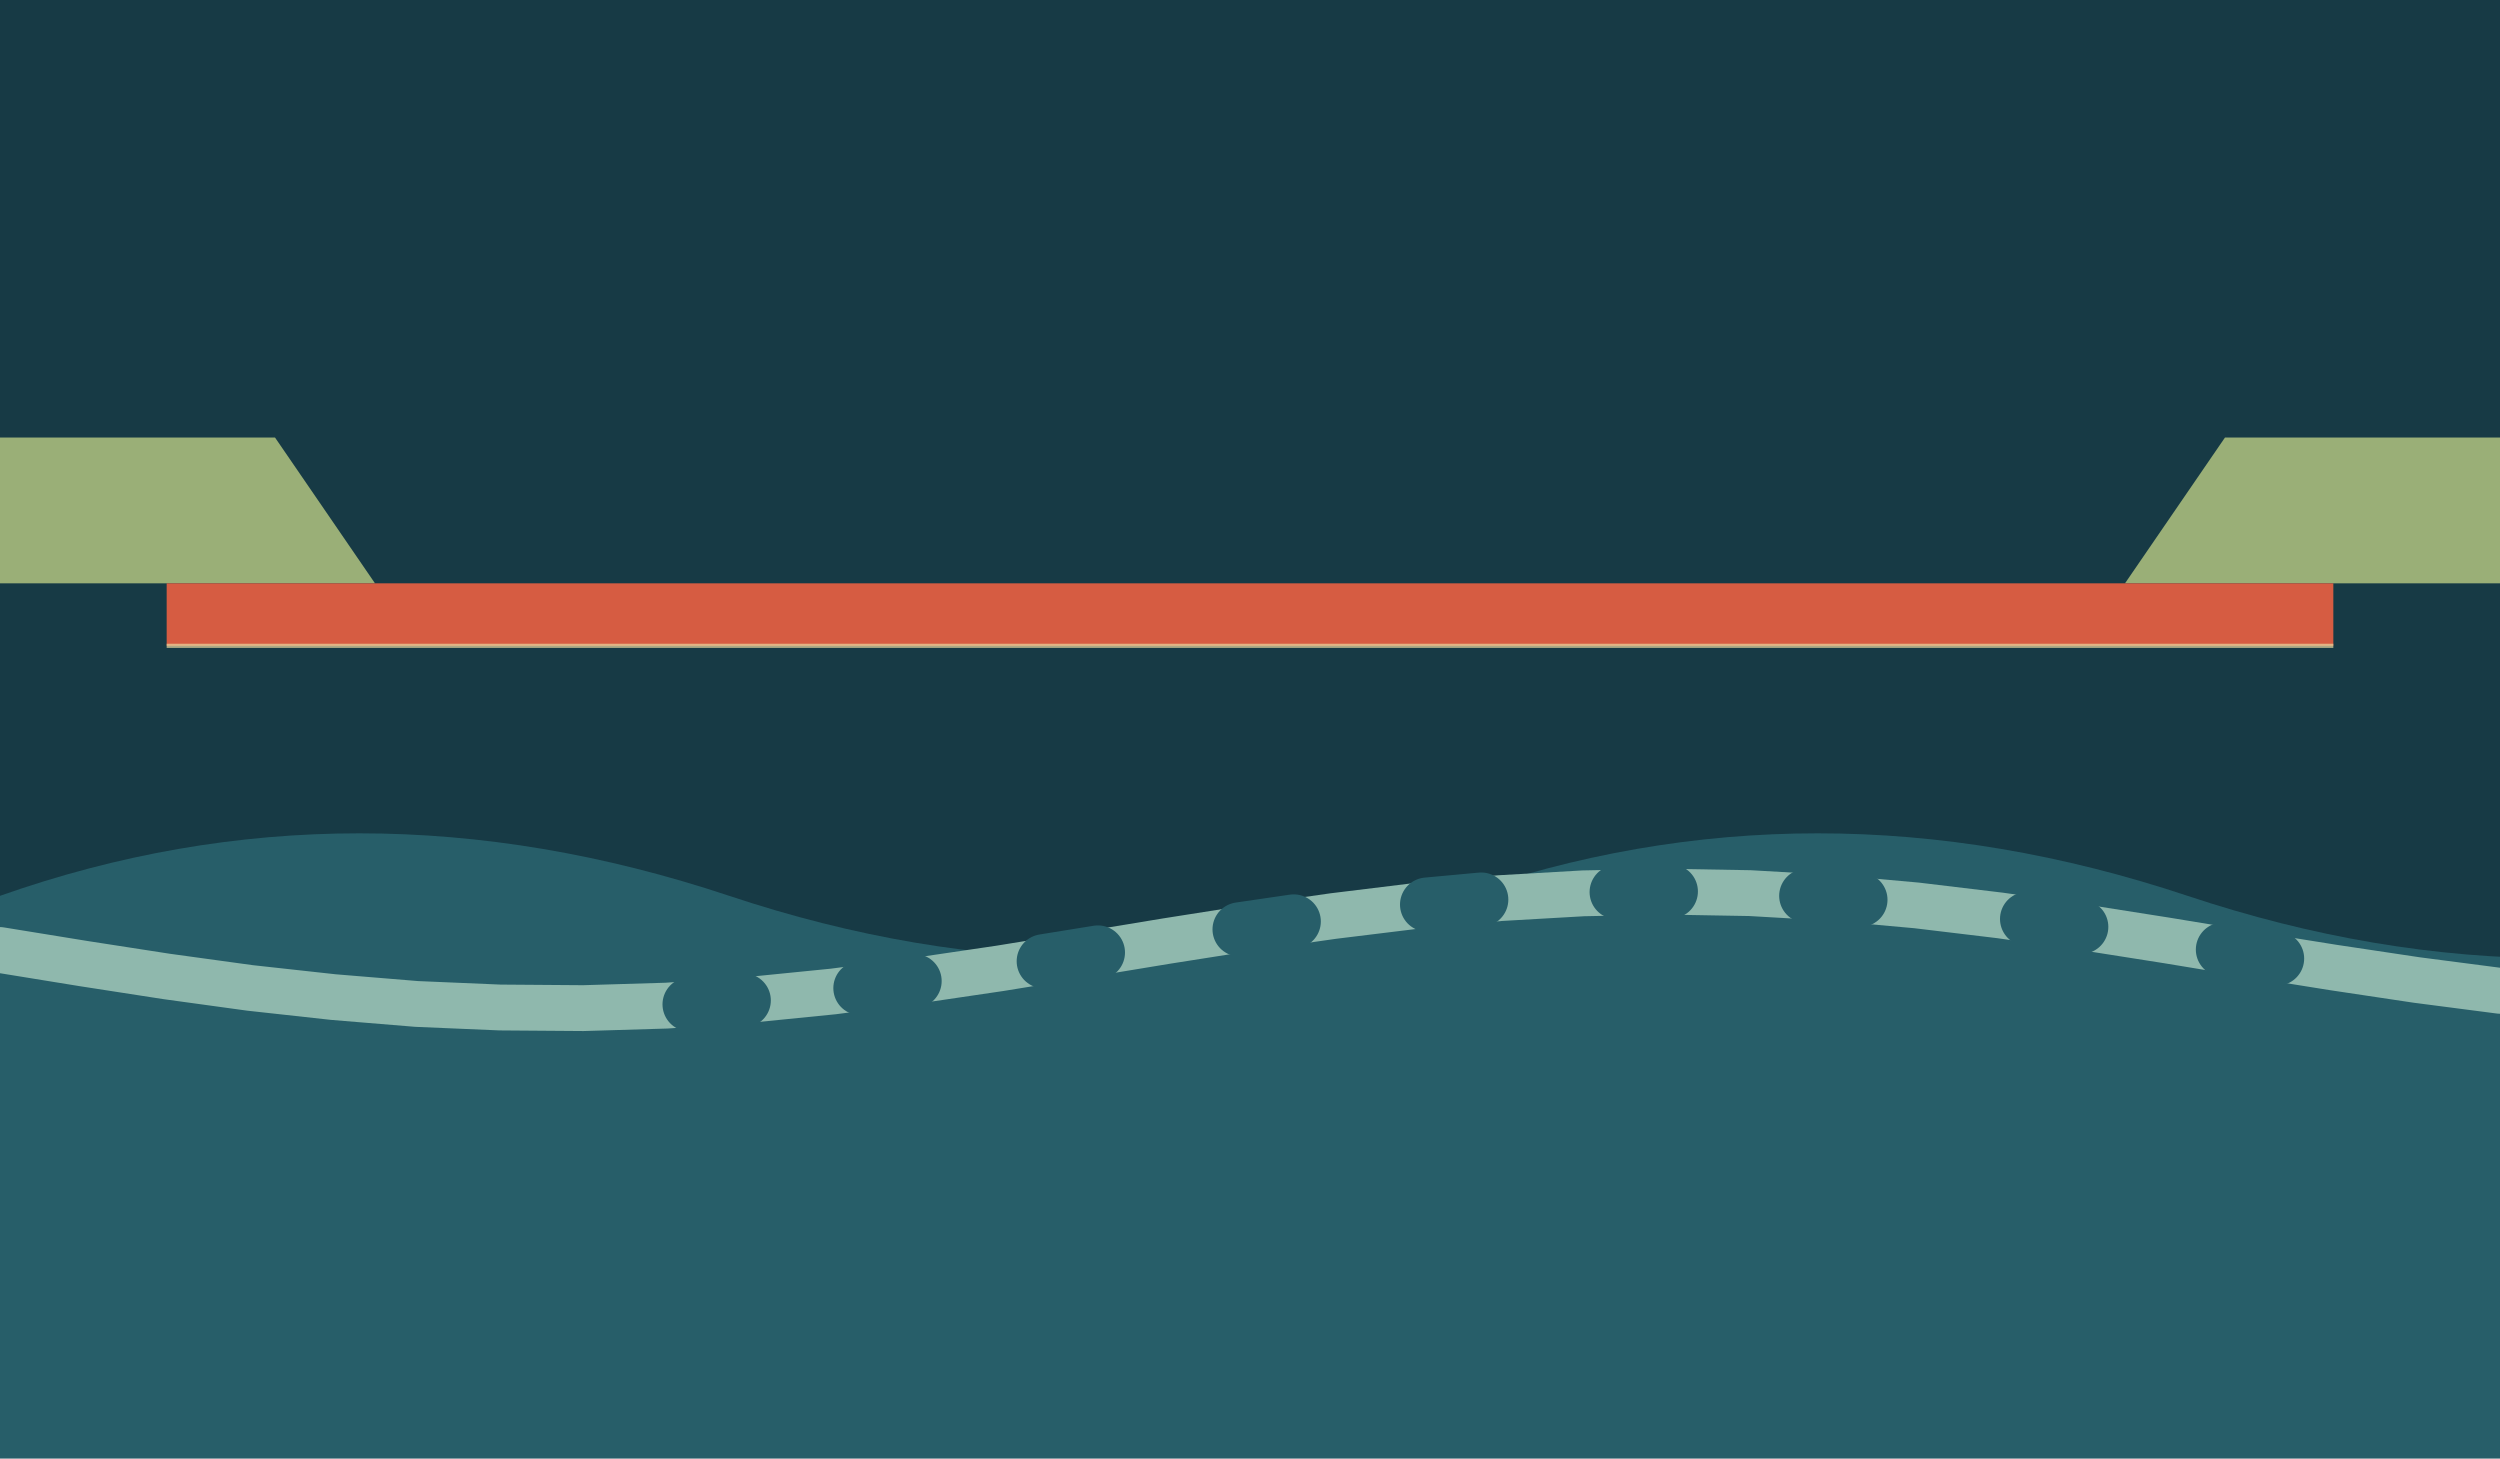
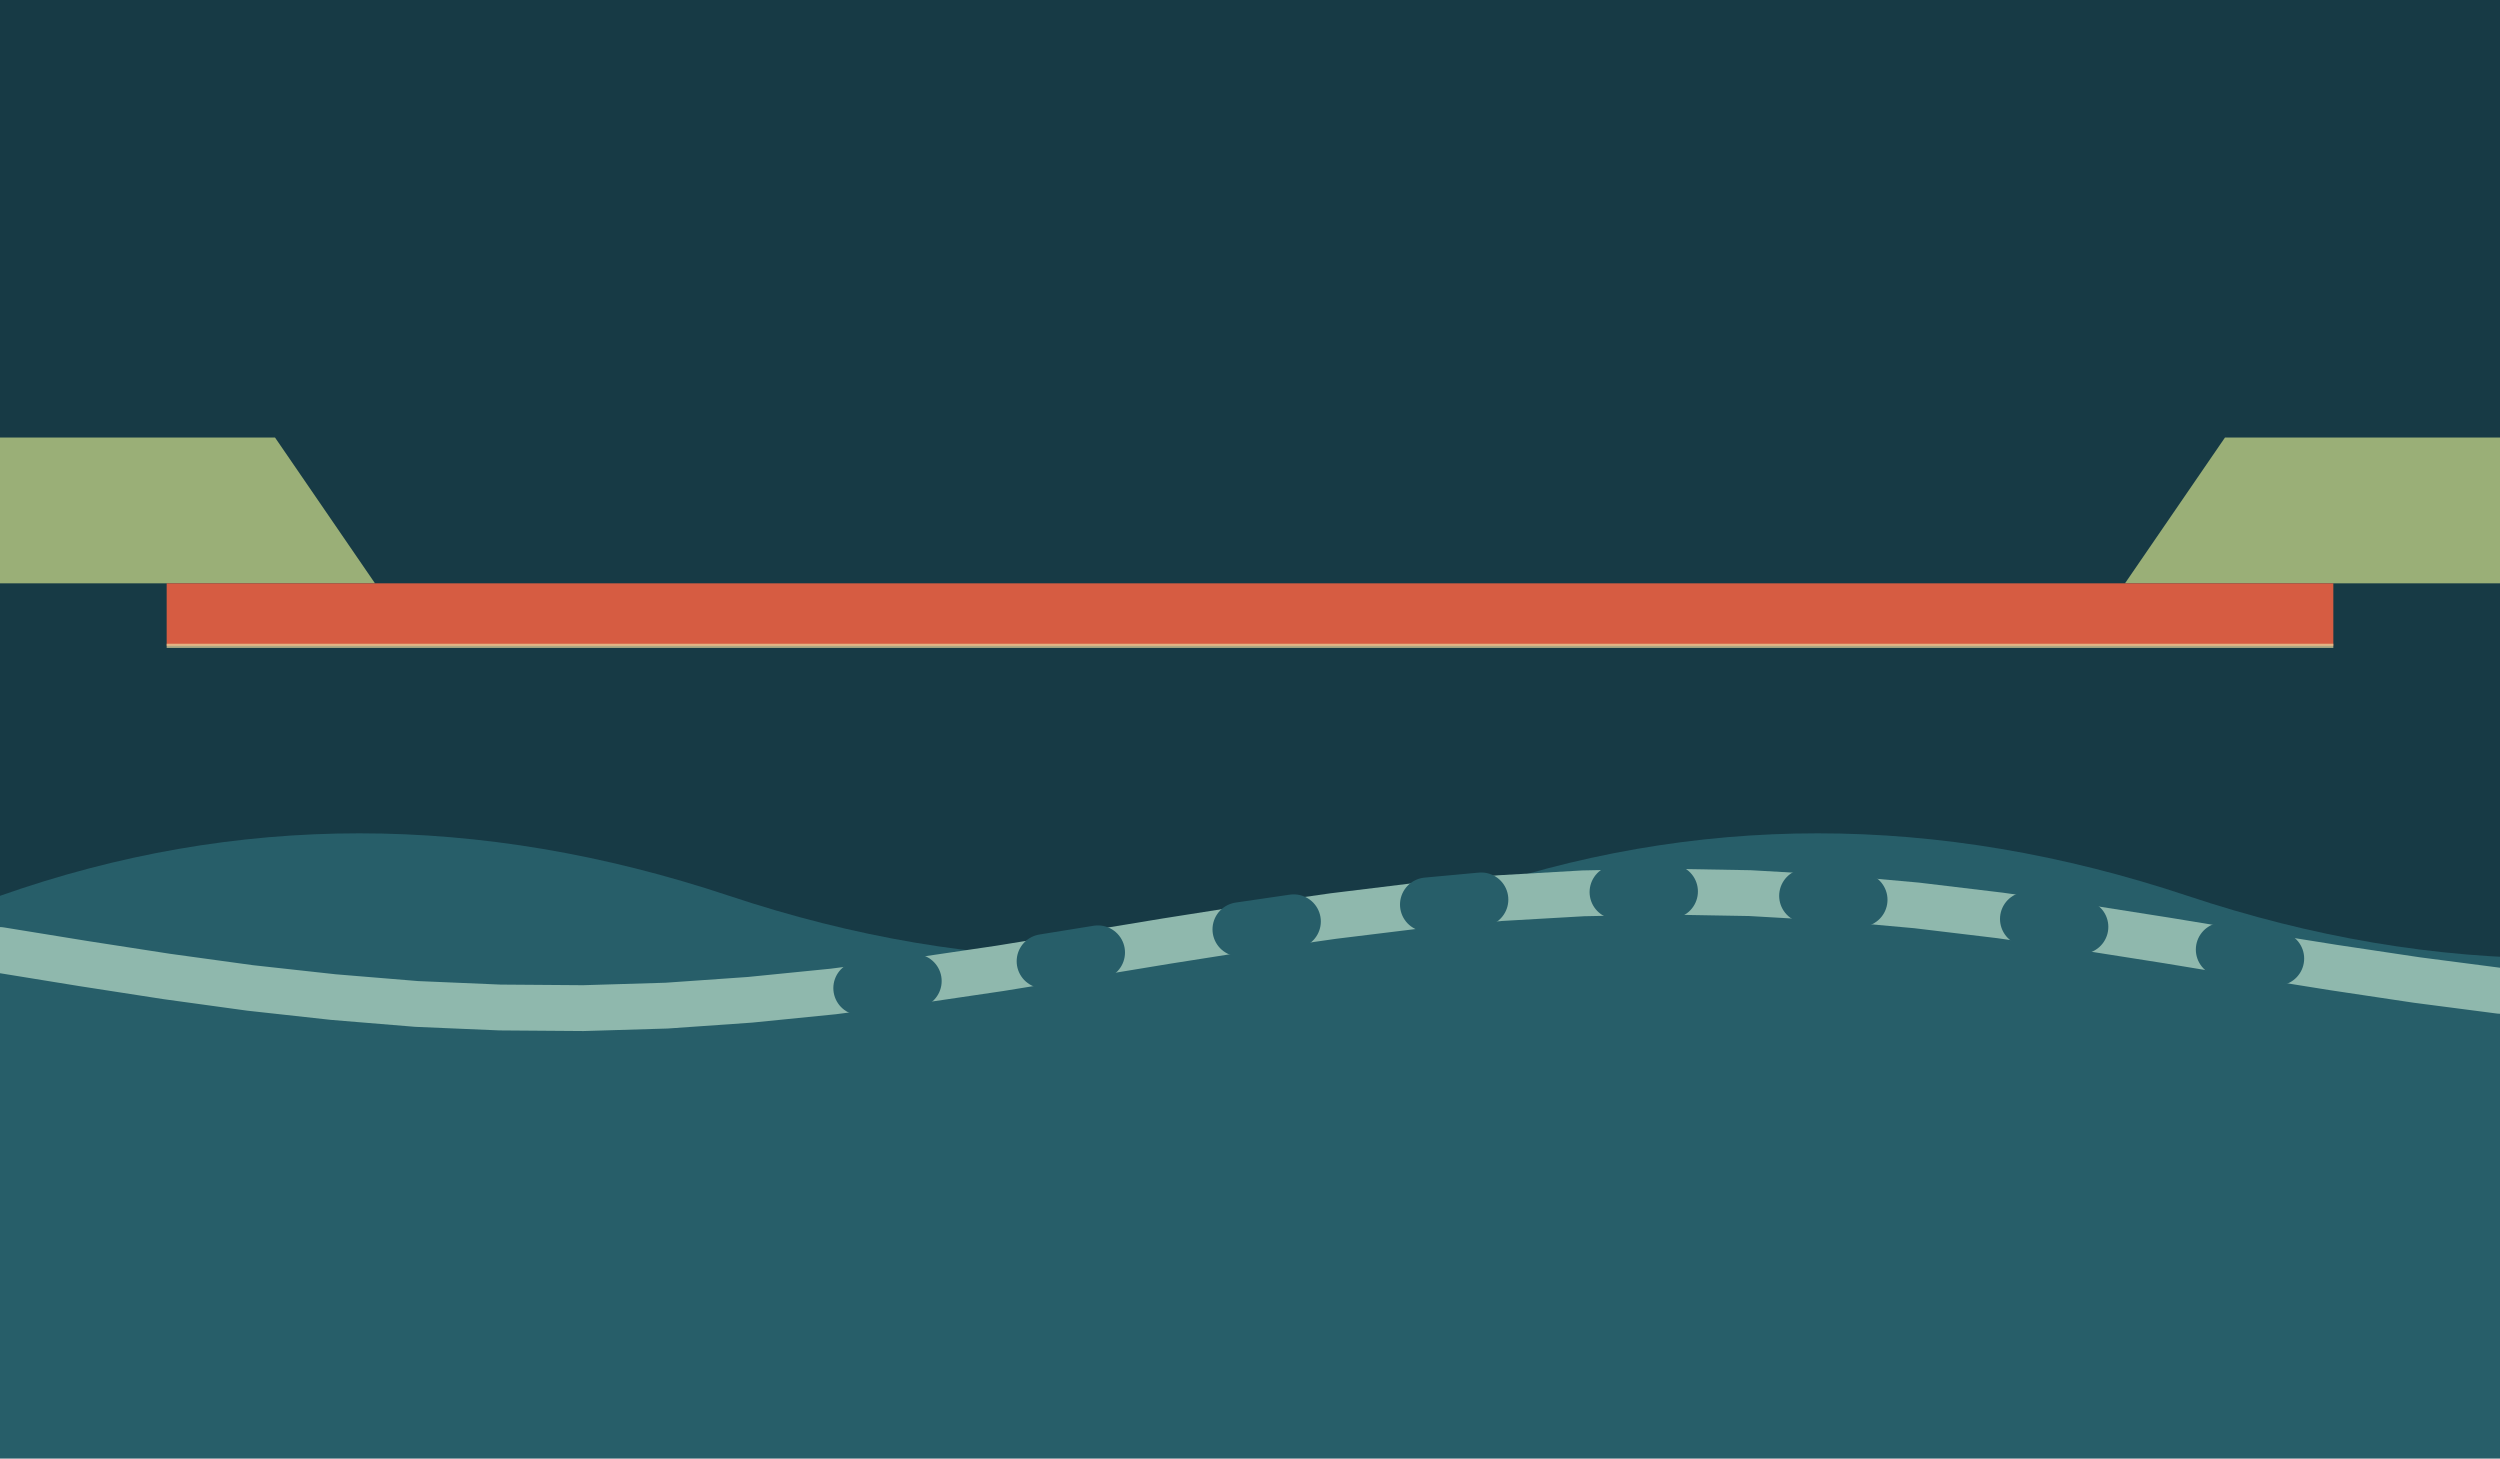
<svg xmlns="http://www.w3.org/2000/svg" viewBox="0 0 1200 700" role="img" aria-labelledby="title desc">
  <rect width="1200" height="700" fill="#173a45" />
  <path d="M0 210H132L180 280H0ZM1200 210H1068L1020 280H1200Z" fill="#9aaf77" />
  <path d="M0 430 Q170 370 350 430 T700 430 T1050 430 T1400 430 V700 H0Z" fill="#275e69" />
  <path d="M 0 456.0 L 40 462.5 L 80 468.7 L 120 474.2 L 160 478.6 L 200 481.9 L 240 483.6 L 280 483.9 L 320 482.7 L 360 479.9 L 400 475.9 L 440 470.7 L 480 464.8 L 520 458.3 L 560 451.7 L 600 445.4 L 640 439.7 L 680 434.8 L 720 431.1 L 760 428.8 L 800 428.0 L 840 428.7 L 880 431.0 L 920 434.6 L 960 439.4 L 1000 445.1 L 1040 451.4 L 1080 458.0 L 1120 464.4 L 1160 470.4 L 1200 475.6" fill="none" stroke="#8fb8ad" stroke-width="22" stroke-linecap="round" stroke-linejoin="round" />
  <g fill="none" stroke="#275e69" stroke-width="26" stroke-linecap="round">
-     <path d="M331 482.1 L357 480.2" />
    <path d="M413 474.3 L439 470.9" />
    <path d="M501 461.4 L527 457.2" />
    <path d="M595 446.1 L621 442.3" />
    <path d="M685 434.2 L711 431.8" />
    <path d="M776 428.2 L802 427.9" />
    <path d="M867 430.0 L893 431.9" />
    <path d="M973 441.1 L999 444.9" />
    <path d="M1067 455.8 L1093 460.1" />
  </g>
  <path d="M80 280H1120V310H80Z" fill="#d65c42" />
  <path d="M80 310H1120" stroke="#ead9a0" stroke-width="2" opacity=".7" />
</svg>
